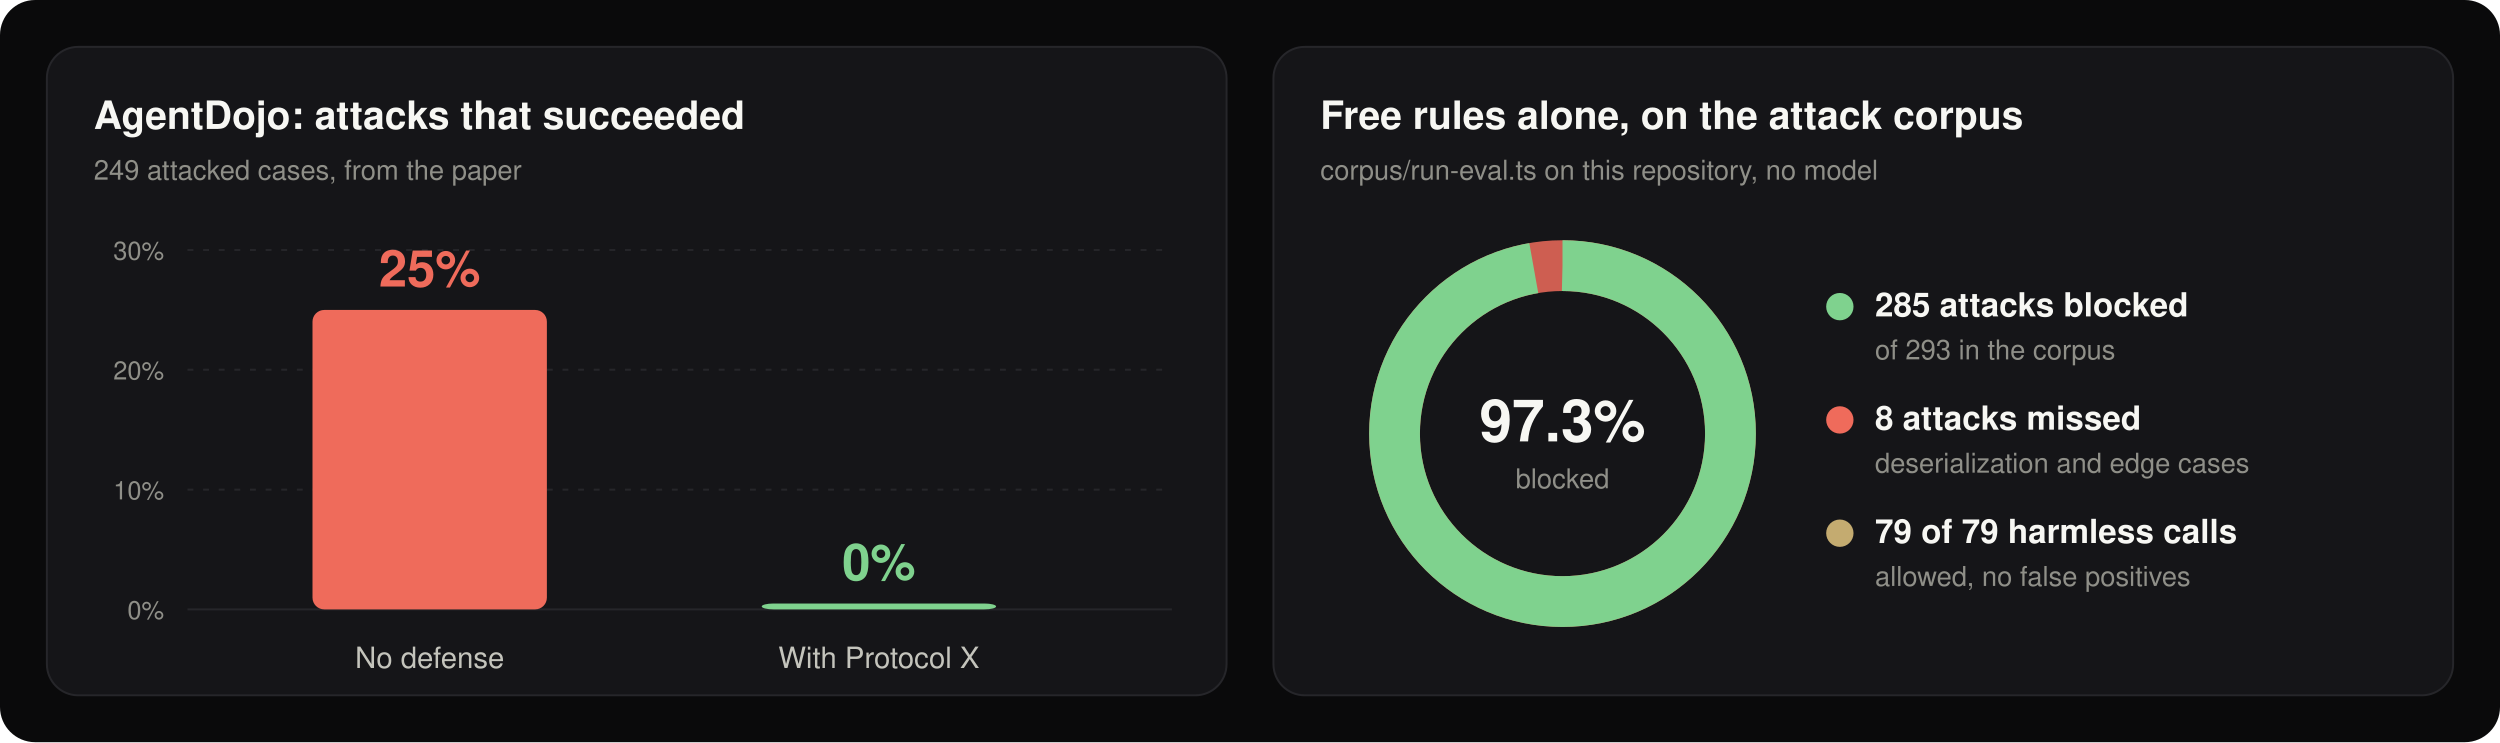
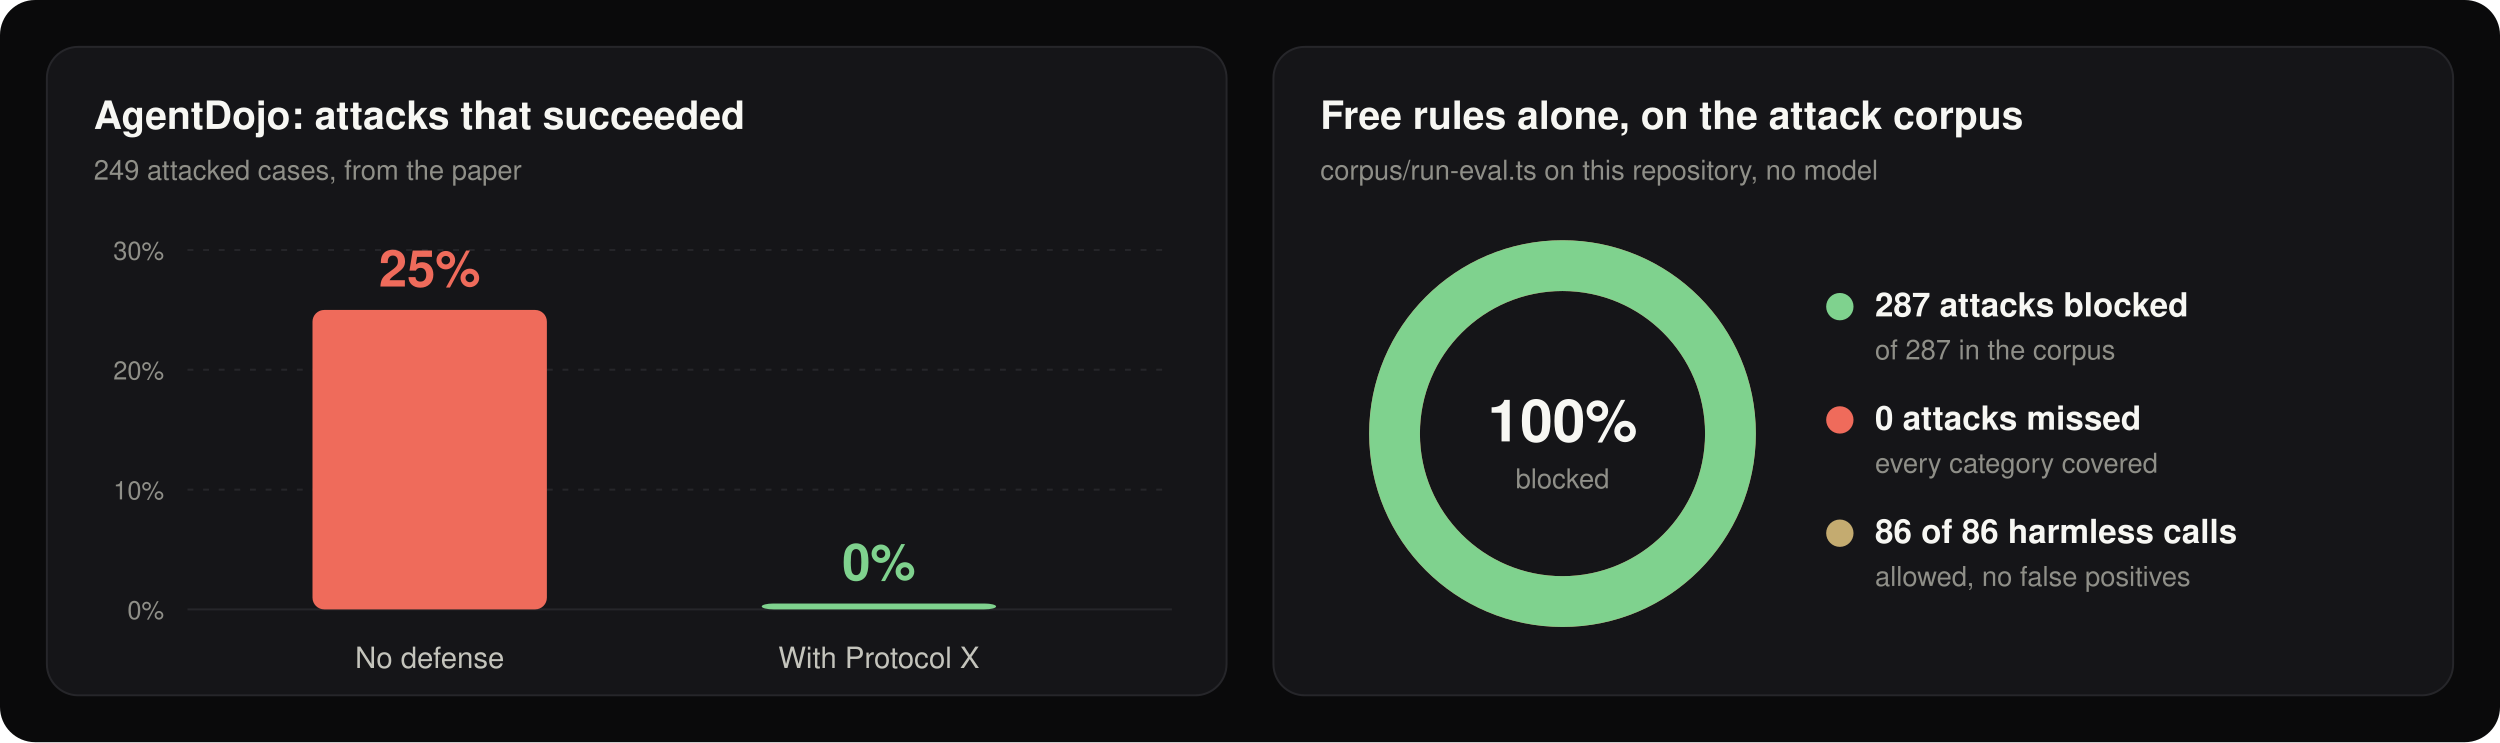
<svg xmlns="http://www.w3.org/2000/svg" width="1280" height="380" viewBox="0 0 1280 380" role="img" aria-labelledby="t d">
  <style>.grow{transform-box:fill-box;transform-origin:bottom;animation:grow 1.1s cubic-bezier(.16,1,.3,1) both}
@keyframes grow{from{transform:scaleY(0)}}
.ring{animation:ring 1.4s cubic-bezier(.16,1,.3,1) both}
@media (prefers-reduced-motion: reduce){.grow,.ring{animation:none}}</style>
  <rect width="1280" height="380" rx="18" fill="#0a0a0b" />
  <rect x="24" y="24" width="604" height="332" rx="16" fill="#151518" stroke="#26262a" />
  <text x="48" y="66" font-family="-apple-system,BlinkMacSystemFont,'Segoe UI',Helvetica,Arial,sans-serif" font-size="20" fill="#f7f7f3" font-weight="700">AgentDojo: attacks that succeeded</text>
  <text x="48" y="92" font-family="-apple-system,BlinkMacSystemFont,'Segoe UI',Helvetica,Arial,sans-serif" font-size="14" fill="#8f8f88">249 attacked cases, from the paper</text>
  <line x1="96" y1="312.0" x2="600" y2="312.0" stroke="#26262a" stroke-dasharray="0" />
  <text x="84" y="317.0" font-family="-apple-system,BlinkMacSystemFont,'Segoe UI',Helvetica,Arial,sans-serif" font-size="13" fill="#8f8f88" text-anchor="end">0%</text>
  <line x1="96" y1="250.7" x2="600" y2="250.7" stroke="#26262a" stroke-dasharray="3 5" />
  <text x="84" y="255.7" font-family="-apple-system,BlinkMacSystemFont,'Segoe UI',Helvetica,Arial,sans-serif" font-size="13" fill="#8f8f88" text-anchor="end">10%</text>
  <line x1="96" y1="189.3" x2="600" y2="189.3" stroke="#26262a" stroke-dasharray="3 5" />
  <text x="84" y="194.3" font-family="-apple-system,BlinkMacSystemFont,'Segoe UI',Helvetica,Arial,sans-serif" font-size="13" fill="#8f8f88" text-anchor="end">20%</text>
  <line x1="96" y1="128.0" x2="600" y2="128.0" stroke="#26262a" stroke-dasharray="3 5" />
  <text x="84" y="133.0" font-family="-apple-system,BlinkMacSystemFont,'Segoe UI',Helvetica,Arial,sans-serif" font-size="13" fill="#8f8f88" text-anchor="end">30%</text>
  <rect class="grow" style="animation-delay:0.20s" x="160" y="158.7" width="120" height="153.3" rx="6" fill="#ef6b5b" />
  <text x="220" y="146.7" font-family="-apple-system,BlinkMacSystemFont,'Segoe UI',Helvetica,Arial,sans-serif" font-size="26" fill="#ef6b5b" font-weight="800" text-anchor="middle">25%</text>
  <text x="220" y="342" font-family="-apple-system,BlinkMacSystemFont,'Segoe UI',Helvetica,Arial,sans-serif" font-size="15" fill="#c4c4bc" text-anchor="middle">No defense</text>
  <rect class="grow" style="animation-delay:0.35s" x="390" y="309.0" width="120" height="3.0" rx="6" fill="#7fd28e" />
  <text x="450" y="297" font-family="-apple-system,BlinkMacSystemFont,'Segoe UI',Helvetica,Arial,sans-serif" font-size="26" fill="#7fd28e" font-weight="800" text-anchor="middle">0%</text>
  <text x="450" y="342" font-family="-apple-system,BlinkMacSystemFont,'Segoe UI',Helvetica,Arial,sans-serif" font-size="15" fill="#c4c4bc" text-anchor="middle">With Protocol X</text>
  <rect x="652" y="24" width="604" height="332" rx="16" fill="#151518" stroke="#26262a" />
  <text x="676" y="66" font-family="-apple-system,BlinkMacSystemFont,'Segoe UI',Helvetica,Arial,sans-serif" font-size="20" fill="#f7f7f3" font-weight="700">Free rules alone, on the attack corpus</text>
  <text x="676" y="92" font-family="-apple-system,BlinkMacSystemFont,'Segoe UI',Helvetica,Arial,sans-serif" font-size="14" fill="#8f8f88">corpus/run-eval.ts on this repository, no model</text>
  <circle cx="800" cy="222" r="86" fill="none" stroke="#ef6b5b" stroke-opacity=".85" stroke-width="26" />
  <style>@keyframes ring{from{stroke-dashoffset:540.4}}</style>
-   <circle class="ring" cx="800" cy="222" r="86" fill="none" stroke="#7fd28e" stroke-width="26" stroke-dasharray="525.6 540.4" transform="rotate(-90 800 222)" />
-   <text x="800" y="226" font-family="-apple-system,BlinkMacSystemFont,'Segoe UI',Helvetica,Arial,sans-serif" font-size="30" fill="#f7f7f3" font-weight="800" text-anchor="middle">97.3%</text>
+   <circle class="ring" cx="800" cy="222" r="86" fill="none" stroke="#7fd28e" stroke-width="26" stroke-dasharray="540.4 540.4" transform="rotate(-90 800 222)" />
+   <text x="800" y="226" font-family="-apple-system,BlinkMacSystemFont,'Segoe UI',Helvetica,Arial,sans-serif" font-size="30" fill="#f7f7f3" font-weight="800" text-anchor="middle">100%</text>
  <text x="800" y="250" font-family="-apple-system,BlinkMacSystemFont,'Segoe UI',Helvetica,Arial,sans-serif" font-size="14" fill="#8f8f88" text-anchor="middle">blocked</text>
  <circle cx="942" cy="157" r="7" fill="#7fd28e" />
-   <text x="960" y="162" font-family="-apple-system,BlinkMacSystemFont,'Segoe UI',Helvetica,Arial,sans-serif" font-size="17" fill="#f7f7f3" font-weight="600">285 attacks blocked</text>
-   <text x="960" y="184" font-family="-apple-system,BlinkMacSystemFont,'Segoe UI',Helvetica,Arial,sans-serif" font-size="14" fill="#8f8f88">of 293 in the corpus</text>
+   <text x="960" y="162" font-family="-apple-system,BlinkMacSystemFont,'Segoe UI',Helvetica,Arial,sans-serif" font-size="17" fill="#f7f7f3" font-weight="600">287 attacks blocked</text>
+   <text x="960" y="184" font-family="-apple-system,BlinkMacSystemFont,'Segoe UI',Helvetica,Arial,sans-serif" font-size="14" fill="#8f8f88">of 287 in the corpus</text>
  <circle cx="942" cy="215" r="7" fill="#ef6b5b" />
-   <text x="960" y="220" font-family="-apple-system,BlinkMacSystemFont,'Segoe UI',Helvetica,Arial,sans-serif" font-size="17" fill="#f7f7f3" font-weight="600">8 attacks missed</text>
-   <text x="960" y="242" font-family="-apple-system,BlinkMacSystemFont,'Segoe UI',Helvetica,Arial,sans-serif" font-size="14" fill="#8f8f88">deserialization and edge cases</text>
+   <text x="960" y="220" font-family="-apple-system,BlinkMacSystemFont,'Segoe UI',Helvetica,Arial,sans-serif" font-size="17" fill="#f7f7f3" font-weight="600">0 attacks missed</text>
+   <text x="960" y="242" font-family="-apple-system,BlinkMacSystemFont,'Segoe UI',Helvetica,Arial,sans-serif" font-size="14" fill="#8f8f88">every category covered</text>
  <circle cx="942" cy="273" r="7" fill="#c4ab70" />
-   <text x="960" y="278" font-family="-apple-system,BlinkMacSystemFont,'Segoe UI',Helvetica,Arial,sans-serif" font-size="17" fill="#f7f7f3" font-weight="600">79 of 79 harmless calls</text>
+   <text x="960" y="278" font-family="-apple-system,BlinkMacSystemFont,'Segoe UI',Helvetica,Arial,sans-serif" font-size="17" fill="#f7f7f3" font-weight="600">86 of 86 harmless calls</text>
  <text x="960" y="300" font-family="-apple-system,BlinkMacSystemFont,'Segoe UI',Helvetica,Arial,sans-serif" font-size="14" fill="#8f8f88">allowed, no false positives</text>
</svg>
